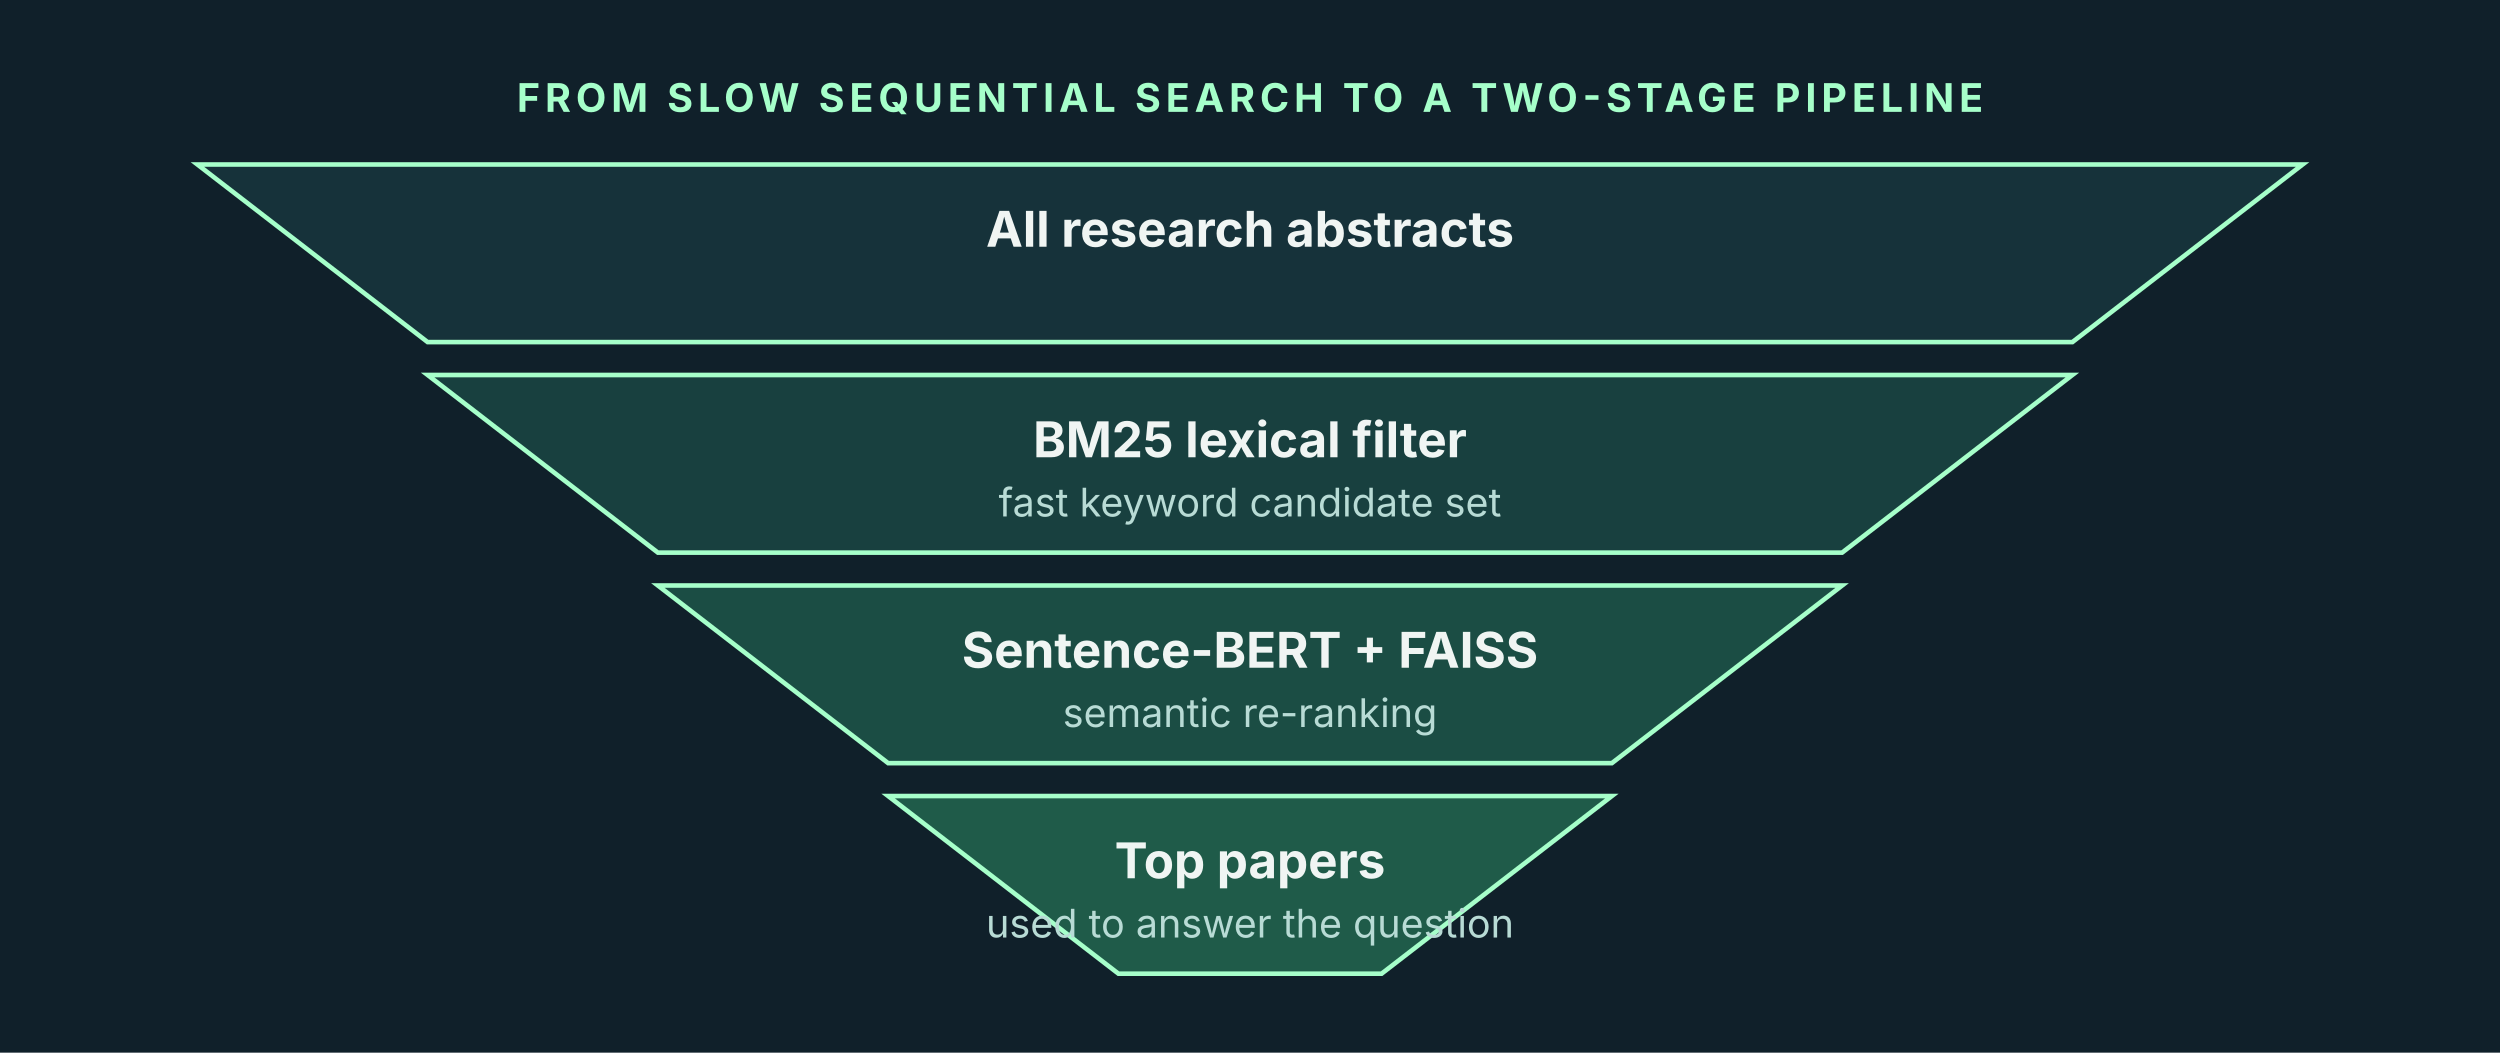
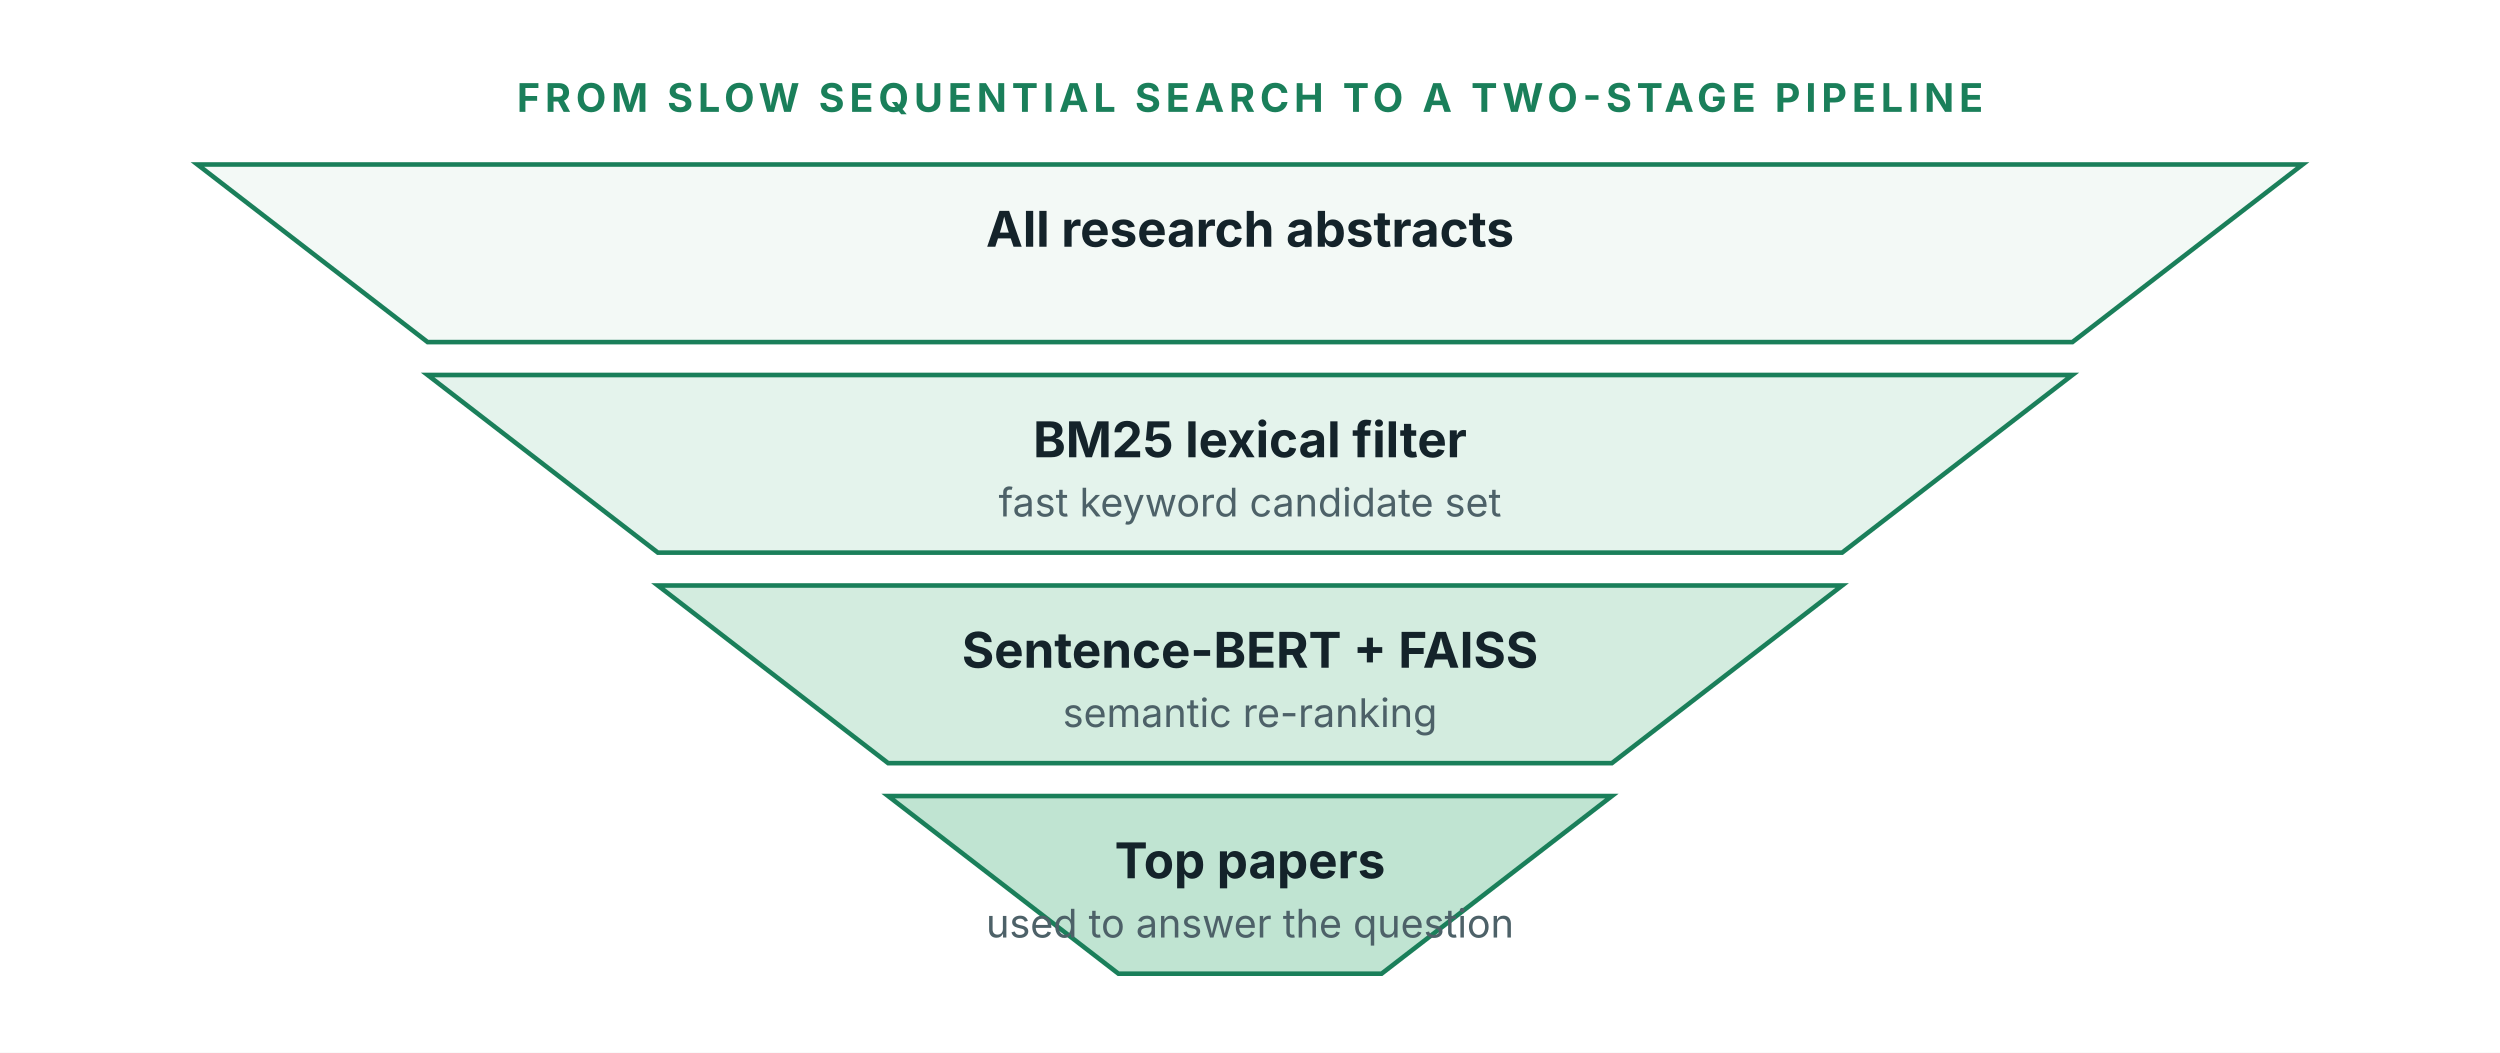
<svg xmlns="http://www.w3.org/2000/svg" width="760" height="320" viewBox="0 0 760 320" role="img" aria-labelledby="t d">
-   <rect width="760" height="320" fill="#10202a" />
-   <text x="380" y="34" text-anchor="middle" fill="#a6ffca" font-size="12" font-weight="700" letter-spacing="1.5" font-family="Inter,system-ui,Arial,sans-serif">FROM SLOW SEQUENTIAL SEARCH TO A TWO-STAGE PIPELINE</text>
-   <path d="M60.0 50H700.0L630.0 104H130.0Z" fill="#16323a" stroke="#a6ffca" stroke-width="1.4" />
-   <text x="380" y="75" text-anchor="middle" fill="#f0f5f3" font-size="15" font-weight="700" font-family="Inter,system-ui,Arial,sans-serif">All research abstracts</text>
-   <path d="M130.0 114H630.0L560.0 168H200.0Z" fill="#18403f" stroke="#a6ffca" stroke-width="1.4" />
-   <text x="380" y="139" text-anchor="middle" fill="#f0f5f3" font-size="15" font-weight="700" font-family="Inter,system-ui,Arial,sans-serif">BM25 lexical filter</text>
-   <text x="380" y="157" text-anchor="middle" fill="#b8dbd5" font-size="12" font-family="Inter,system-ui,Arial,sans-serif">fast keyword candidate set</text>
-   <path d="M200.0 178H560.0L490.0 232H270.0Z" fill="#1b4d44" stroke="#a6ffca" stroke-width="1.4" />
-   <text x="380" y="203" text-anchor="middle" fill="#f0f5f3" font-size="15" font-weight="700" font-family="Inter,system-ui,Arial,sans-serif">Sentence-BERT + FAISS</text>
-   <text x="380" y="221" text-anchor="middle" fill="#b8dbd5" font-size="12" font-family="Inter,system-ui,Arial,sans-serif">semantic re-ranking</text>
-   <path d="M270.0 242H490.0L420.0 296H340.0Z" fill="#1f5b49" stroke="#a6ffca" stroke-width="1.4" />
-   <text x="380" y="267" text-anchor="middle" fill="#f0f5f3" font-size="15" font-weight="700" font-family="Inter,system-ui,Arial,sans-serif">Top papers</text>
-   <text x="380" y="285" text-anchor="middle" fill="#b8dbd5" font-size="12" font-family="Inter,system-ui,Arial,sans-serif">used to answer the question</text>
+   <rect width="760" height="320" fill="#ffffff" />
+   <text x="380" y="34" text-anchor="middle" fill="#1a7f5a" font-size="12" font-weight="700" letter-spacing="1.5" font-family="Inter,system-ui,Arial,sans-serif">FROM SLOW SEQUENTIAL SEARCH TO A TWO-STAGE PIPELINE</text>
+   <path d="M60.0 50H700.0L630.0 104H130.0Z" fill="#f3f9f6" stroke="#1a7f5a" stroke-width="1.4" />
+   <text x="380" y="75" text-anchor="middle" fill="#14232a" font-size="15" font-weight="700" font-family="Inter,system-ui,Arial,sans-serif">All research abstracts</text>
+   <path d="M130.0 114H630.0L560.0 168H200.0Z" fill="#e4f3ec" stroke="#1a7f5a" stroke-width="1.4" />
+   <text x="380" y="139" text-anchor="middle" fill="#14232a" font-size="15" font-weight="700" font-family="Inter,system-ui,Arial,sans-serif">BM25 lexical filter</text>
+   <text x="380" y="157" text-anchor="middle" fill="#4d6168" font-size="12" font-family="Inter,system-ui,Arial,sans-serif">fast keyword candidate set</text>
+   <path d="M200.0 178H560.0L490.0 232H270.0Z" fill="#d3ecdf" stroke="#1a7f5a" stroke-width="1.4" />
+   <text x="380" y="203" text-anchor="middle" fill="#14232a" font-size="15" font-weight="700" font-family="Inter,system-ui,Arial,sans-serif">Sentence-BERT + FAISS</text>
+   <text x="380" y="221" text-anchor="middle" fill="#4d6168" font-size="12" font-family="Inter,system-ui,Arial,sans-serif">semantic re-ranking</text>
+   <path d="M270.0 242H490.0L420.0 296H340.0Z" fill="#c0e4d2" stroke="#1a7f5a" stroke-width="1.4" />
+   <text x="380" y="267" text-anchor="middle" fill="#14232a" font-size="15" font-weight="700" font-family="Inter,system-ui,Arial,sans-serif">Top papers</text>
+   <text x="380" y="285" text-anchor="middle" fill="#4d6168" font-size="12" font-family="Inter,system-ui,Arial,sans-serif">used to answer the question</text>
</svg>
